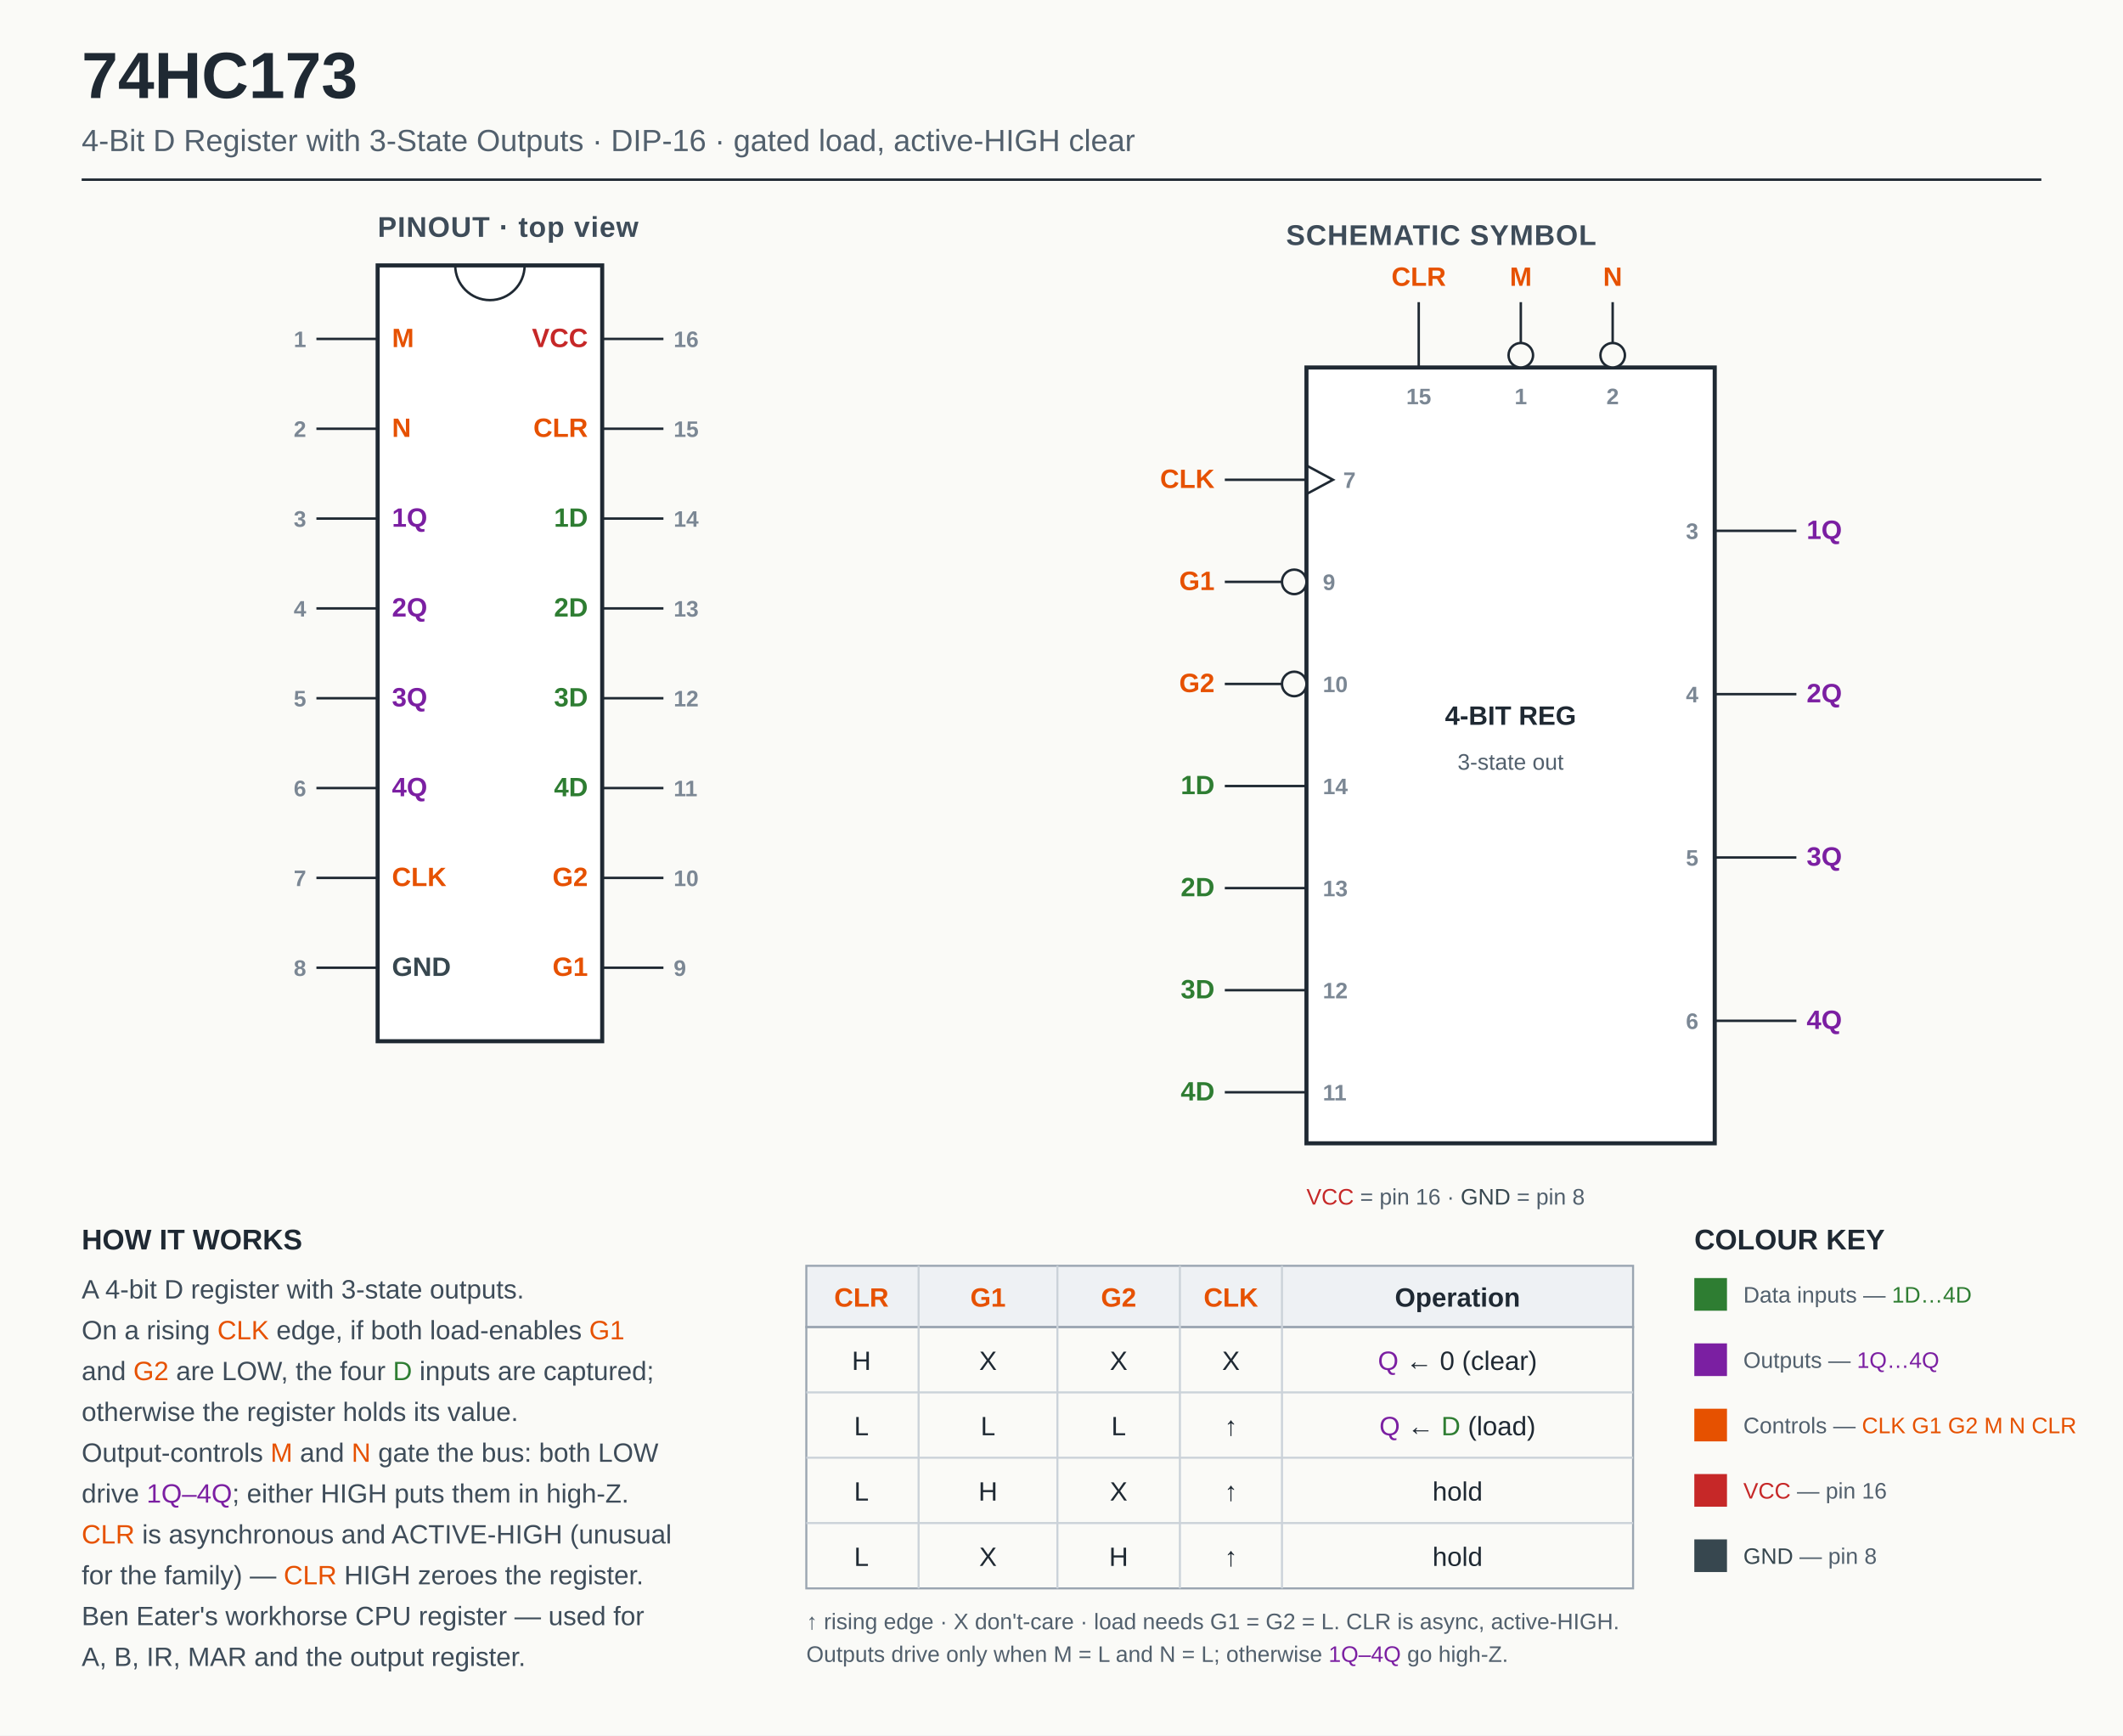
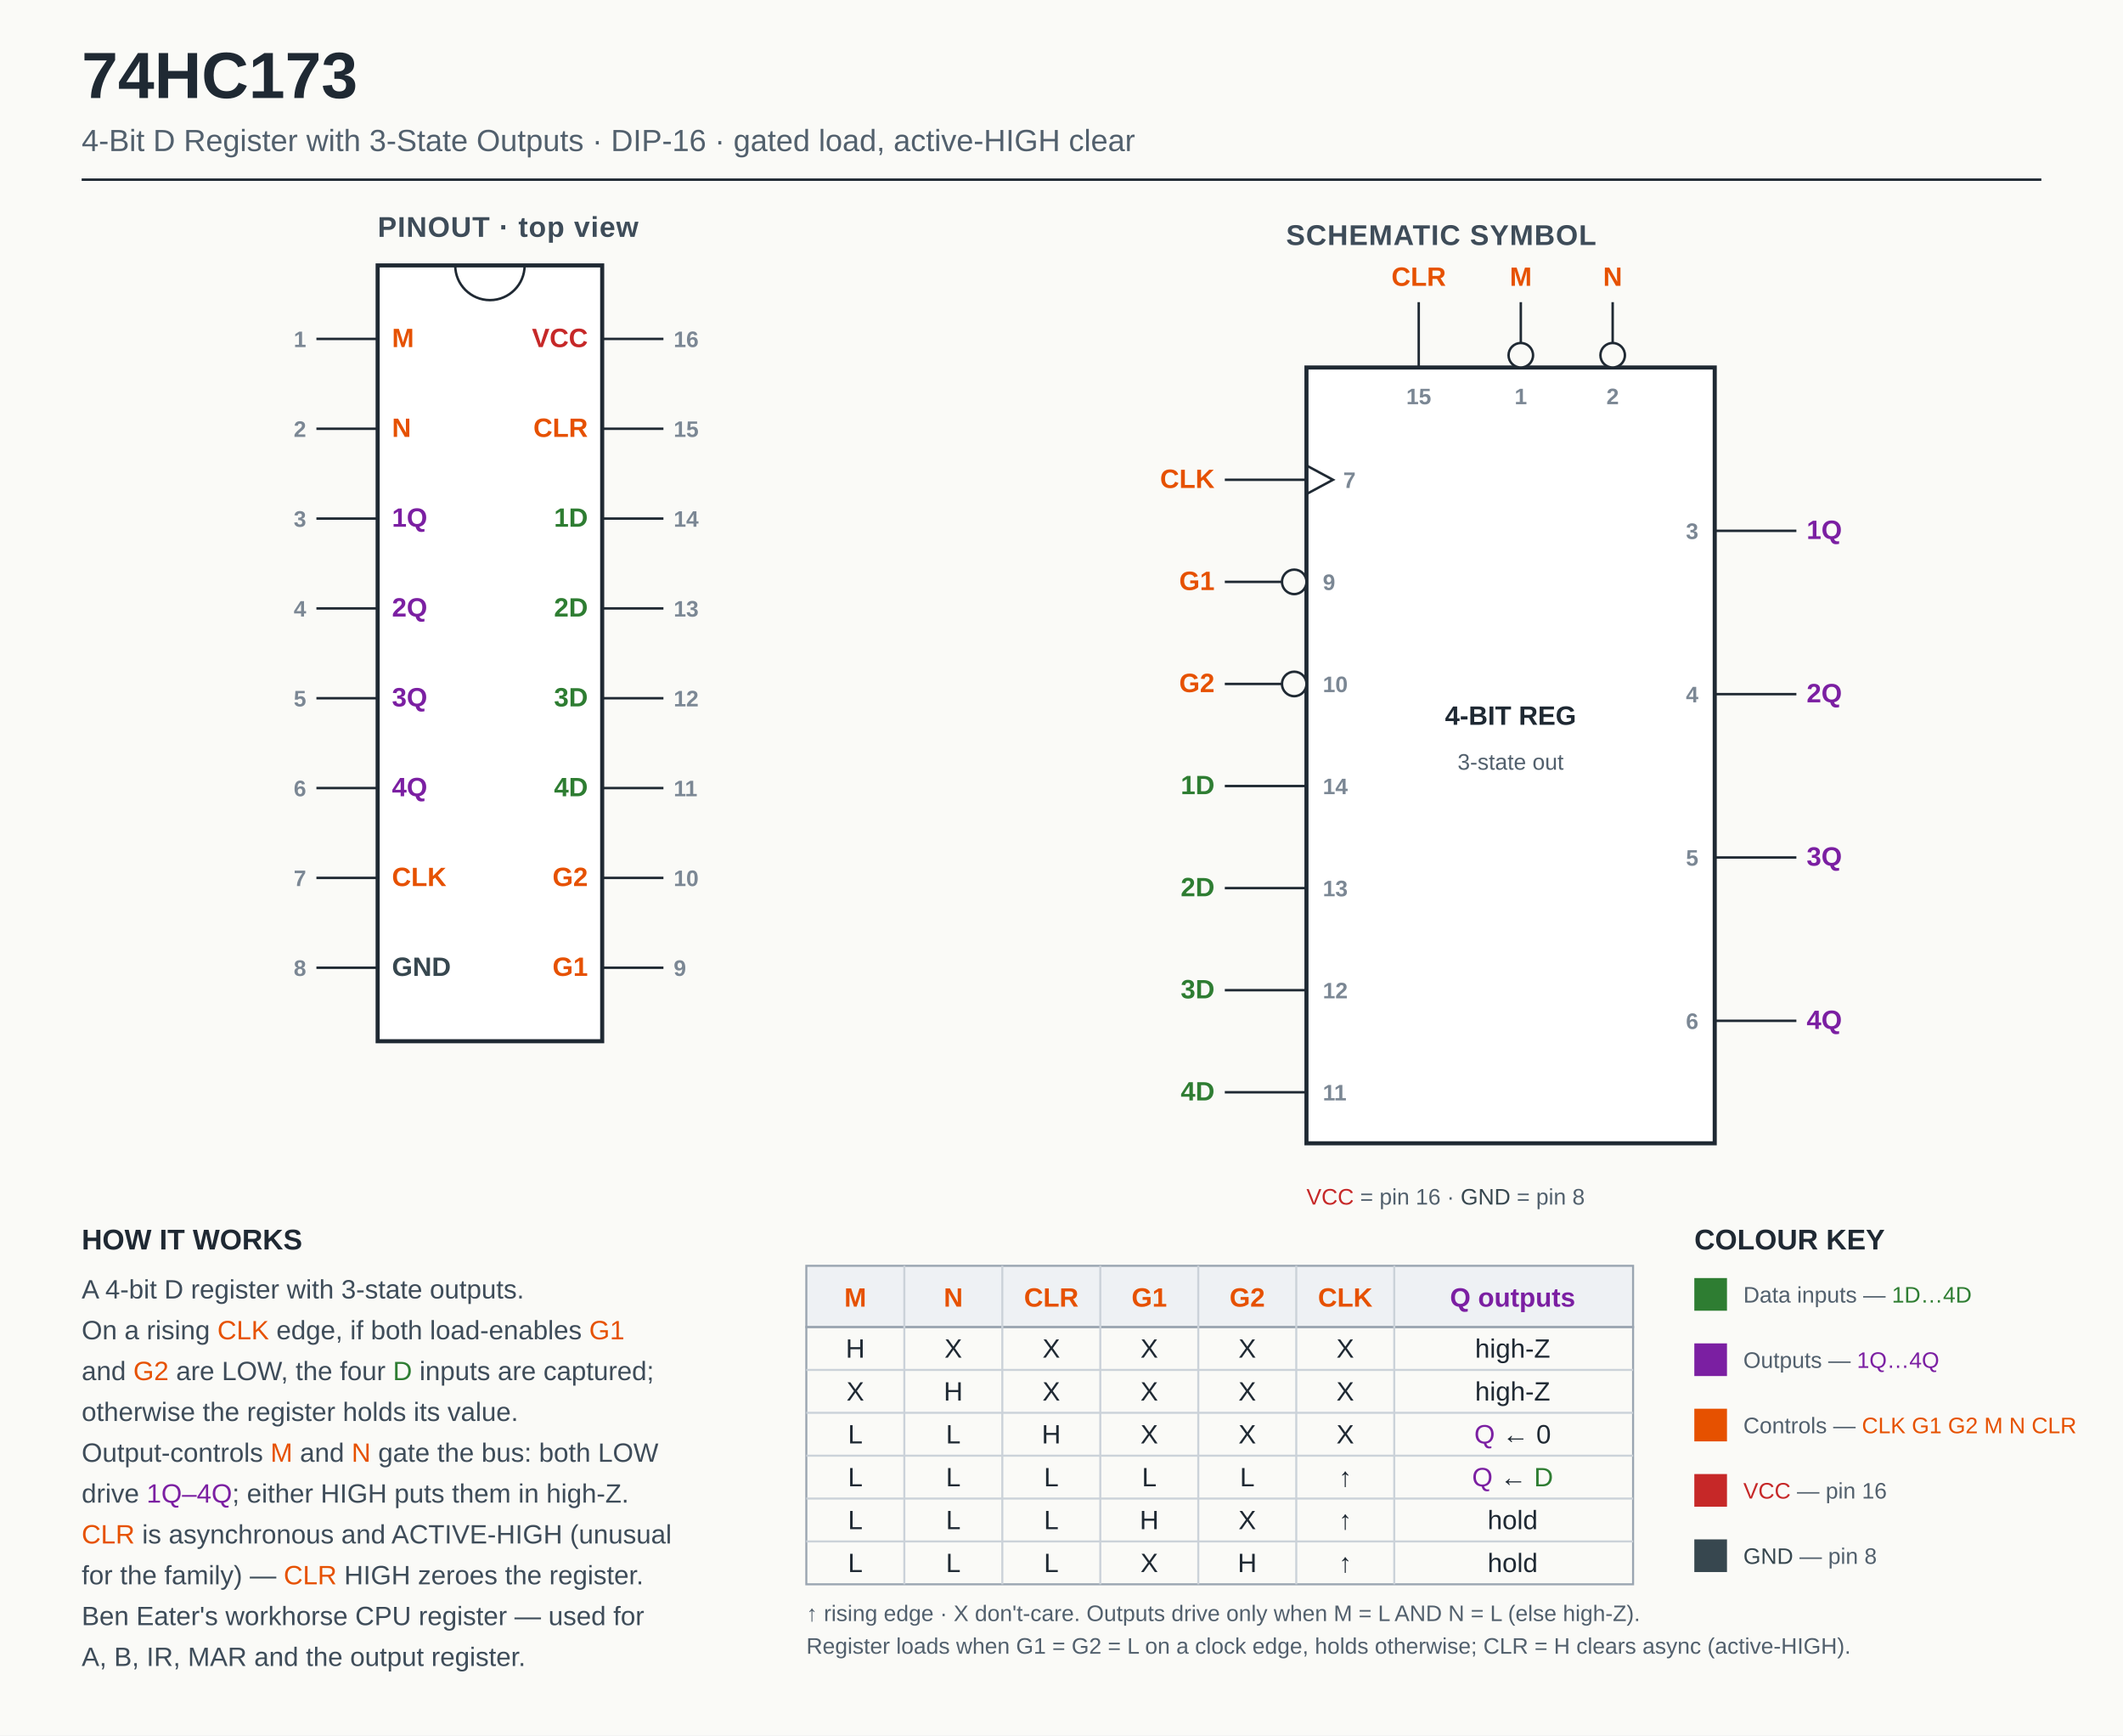
<svg xmlns="http://www.w3.org/2000/svg" viewBox="0 0 1040 850" font-family="Segoe UI, Arial, sans-serif">
  <style>
    .bg     { fill:#fafaf7; }
    .thin   { stroke:#1f2933; stroke-width:1.2; fill:none; }
    .body   { fill:#ffffff; stroke:#1f2933; stroke-width:2; }
    .title  { fill:#1f2933; font-size:32px; font-weight:700; }
    .sub    { fill:#52606d; font-size:15px; }
    .panel  { fill:#3e4c59; font-size:14px; font-weight:600; letter-spacing:.4px; }
    .pinno  { fill:#7b8794; font-size:11px; font-weight:600; }
    .sig    { font-size:13px; font-weight:700; }
    .green  { fill:#2e7d32 !important; }
    .blue   { fill:#1565c0 !important; }
    .orange { fill:#e65100 !important; }
    .purple { fill:#7b1fa2 !important; }
    .red    { fill:#c62828 !important; }
    .slate  { fill:#37474f !important; }
    .lbl    { fill:#1f2933; font-size:13px; font-weight:700; }
    .small  { fill:#52606d; font-size:11px; }
    .tbl    { fill:#1f2933; font-size:13px; }
    .tblh   { fill:#1f2933; font-size:13px; font-weight:700; }
    .note   { fill:#3e4c59; font-size:13px; }
    .noteh  { fill:#1f2933; font-size:14px; font-weight:700; }
    .grid   { stroke:#cbd2d9; stroke-width:1; }
  </style>
  <rect class="bg" x="0" y="0" width="1040" height="850" />
  <text class="title" x="40" y="48">74HC173</text>
  <text class="sub" x="40" y="74">4-Bit D Register with 3-State Outputs  ·  DIP-16  ·  gated load, active-HIGH clear</text>
  <line class="thin" x1="40" y1="88" x2="1000" y2="88" />
  <text class="panel" x="185" y="116">PINOUT · top view</text>
  <rect class="body" x="185" y="130" width="110" height="380" />
  <path class="thin" d="M 223 130 A 17 17 0 0 0 257 130" />
  <line class="thin" x1="155" y1="166" x2="185" y2="166" />
  <text class="pinno" x="150" y="170" text-anchor="end">1</text>
  <text class="sig orange" x="192" y="170">M</text>
  <line class="thin" x1="155" y1="210" x2="185" y2="210" />
  <text class="pinno" x="150" y="214" text-anchor="end">2</text>
  <text class="sig orange" x="192" y="214">N</text>
  <line class="thin" x1="155" y1="254" x2="185" y2="254" />
  <text class="pinno" x="150" y="258" text-anchor="end">3</text>
  <text class="sig purple" x="192" y="258">1Q</text>
  <line class="thin" x1="155" y1="298" x2="185" y2="298" />
  <text class="pinno" x="150" y="302" text-anchor="end">4</text>
  <text class="sig purple" x="192" y="302">2Q</text>
  <line class="thin" x1="155" y1="342" x2="185" y2="342" />
  <text class="pinno" x="150" y="346" text-anchor="end">5</text>
  <text class="sig purple" x="192" y="346">3Q</text>
  <line class="thin" x1="155" y1="386" x2="185" y2="386" />
  <text class="pinno" x="150" y="390" text-anchor="end">6</text>
  <text class="sig purple" x="192" y="390">4Q</text>
  <line class="thin" x1="155" y1="430" x2="185" y2="430" />
  <text class="pinno" x="150" y="434" text-anchor="end">7</text>
  <text class="sig orange" x="192" y="434">CLK</text>
  <line class="thin" x1="155" y1="474" x2="185" y2="474" />
  <text class="pinno" x="150" y="478" text-anchor="end">8</text>
  <text class="sig slate" x="192" y="478">GND</text>
  <line class="thin" x1="295" y1="166" x2="325" y2="166" />
  <text class="pinno" x="330" y="170">16</text>
  <text class="sig red" x="288" y="170" text-anchor="end">VCC</text>
  <line class="thin" x1="295" y1="210" x2="325" y2="210" />
  <text class="pinno" x="330" y="214">15</text>
  <text class="sig orange" x="288" y="214" text-anchor="end">CLR</text>
  <line class="thin" x1="295" y1="254" x2="325" y2="254" />
  <text class="pinno" x="330" y="258">14</text>
  <text class="sig green" x="288" y="258" text-anchor="end">1D</text>
  <line class="thin" x1="295" y1="298" x2="325" y2="298" />
  <text class="pinno" x="330" y="302">13</text>
  <text class="sig green" x="288" y="302" text-anchor="end">2D</text>
  <line class="thin" x1="295" y1="342" x2="325" y2="342" />
  <text class="pinno" x="330" y="346">12</text>
  <text class="sig green" x="288" y="346" text-anchor="end">3D</text>
  <line class="thin" x1="295" y1="386" x2="325" y2="386" />
  <text class="pinno" x="330" y="390">11</text>
  <text class="sig green" x="288" y="390" text-anchor="end">4D</text>
  <line class="thin" x1="295" y1="430" x2="325" y2="430" />
  <text class="pinno" x="330" y="434">10</text>
  <text class="sig orange" x="288" y="434" text-anchor="end">G2</text>
  <line class="thin" x1="295" y1="474" x2="325" y2="474" />
  <text class="pinno" x="330" y="478">9</text>
  <text class="sig orange" x="288" y="478" text-anchor="end">G1</text>
  <text class="panel" x="630" y="120">SCHEMATIC SYMBOL</text>
  <rect class="body" x="640" y="180" width="200" height="380" />
  <line class="thin" x1="695" y1="148" x2="695" y2="180" />
  <text class="lbl orange" x="695" y="140" text-anchor="middle">CLR</text>
  <text class="pinno" x="695" y="198" text-anchor="middle">15</text>
  <line class="thin" x1="745" y1="148" x2="745" y2="168" />
  <circle cx="745" cy="174" r="6" fill="#fafaf7" stroke="#1f2933" stroke-width="1.2" />
  <text class="lbl orange" x="745" y="140" text-anchor="middle">M</text>
  <text class="pinno" x="745" y="198" text-anchor="middle">1</text>
  <line class="thin" x1="790" y1="148" x2="790" y2="168" />
  <circle cx="790" cy="174" r="6" fill="#fafaf7" stroke="#1f2933" stroke-width="1.2" />
  <text class="lbl orange" x="790" y="140" text-anchor="middle">N</text>
  <text class="pinno" x="790" y="198" text-anchor="middle">2</text>
  <line class="thin" x1="600" y1="235" x2="640" y2="235" />
  <polyline class="thin" points="640,228 653,235 640,242" />
  <text class="lbl orange" x="595" y="239" text-anchor="end">CLK</text>
  <text class="pinno" x="658" y="239">7</text>
  <line class="thin" x1="600" y1="285" x2="628" y2="285" />
  <circle cx="634" cy="285" r="6" fill="#fafaf7" stroke="#1f2933" stroke-width="1.2" />
  <text class="lbl orange" x="595" y="289" text-anchor="end">G1</text>
  <text class="pinno" x="648" y="289">9</text>
  <line class="thin" x1="600" y1="335" x2="628" y2="335" />
  <circle cx="634" cy="335" r="6" fill="#fafaf7" stroke="#1f2933" stroke-width="1.2" />
  <text class="lbl orange" x="595" y="339" text-anchor="end">G2</text>
  <text class="pinno" x="648" y="339">10</text>
  <line class="thin" x1="600" y1="385" x2="640" y2="385" />
  <text class="lbl green" x="595" y="389" text-anchor="end">1D</text>
  <text class="pinno" x="648" y="389">14</text>
  <line class="thin" x1="600" y1="435" x2="640" y2="435" />
  <text class="lbl green" x="595" y="439" text-anchor="end">2D</text>
  <text class="pinno" x="648" y="439">13</text>
  <line class="thin" x1="600" y1="485" x2="640" y2="485" />
  <text class="lbl green" x="595" y="489" text-anchor="end">3D</text>
  <text class="pinno" x="648" y="489">12</text>
  <line class="thin" x1="600" y1="535" x2="640" y2="535" />
  <text class="lbl green" x="595" y="539" text-anchor="end">4D</text>
  <text class="pinno" x="648" y="539">11</text>
  <line class="thin" x1="840" y1="260" x2="880" y2="260" />
  <text class="lbl purple" x="885" y="264">1Q</text>
  <text class="pinno" x="832" y="264" text-anchor="end">3</text>
  <line class="thin" x1="840" y1="340" x2="880" y2="340" />
  <text class="lbl purple" x="885" y="344">2Q</text>
  <text class="pinno" x="832" y="344" text-anchor="end">4</text>
  <line class="thin" x1="840" y1="420" x2="880" y2="420" />
  <text class="lbl purple" x="885" y="424">3Q</text>
  <text class="pinno" x="832" y="424" text-anchor="end">5</text>
  <line class="thin" x1="840" y1="500" x2="880" y2="500" />
  <text class="lbl purple" x="885" y="504">4Q</text>
  <text class="pinno" x="832" y="504" text-anchor="end">6</text>
  <text class="lbl" x="740" y="355" text-anchor="middle">4-BIT REG</text>
  <text class="small" x="740" y="377" text-anchor="middle">3-state out</text>
  <text class="small" x="640" y="590">
    <tspan class="red">VCC</tspan> = pin 16   ·   <tspan class="slate">GND</tspan> = pin 8</text>
  <text class="noteh" x="40" y="612">HOW IT WORKS</text>
  <text class="note" x="40" y="636">A 4-bit D register with 3-state outputs.</text>
  <text class="note" x="40" y="656">On a rising <tspan class="orange">CLK</tspan> edge, if both load-enables <tspan class="orange">G1</tspan>
  </text>
  <text class="note" x="40" y="676">and <tspan class="orange">G2</tspan> are LOW, the four <tspan class="green">D</tspan> inputs are captured;</text>
  <text class="note" x="40" y="696">otherwise the register holds its value.</text>
  <text class="note" x="40" y="716">Output-controls <tspan class="orange">M</tspan> and <tspan class="orange">N</tspan> gate the bus: both LOW</text>
  <text class="note" x="40" y="736">drive <tspan class="purple">1Q–4Q</tspan>; either HIGH puts them in high-Z.</text>
  <text class="note" x="40" y="756">
    <tspan class="orange">CLR</tspan> is asynchronous and ACTIVE-HIGH (unusual</text>
  <text class="note" x="40" y="776">for the family) — <tspan class="orange">CLR</tspan> HIGH zeroes the register.</text>
  <text class="note" x="40" y="796">Ben Eater's workhorse CPU register — used for</text>
  <text class="note" x="40" y="816">A, B, IR, MAR and the output register.</text>
  <rect x="395" y="620" width="405" height="30" fill="#eef1f4" stroke="#9aa5b1" />
-   <rect x="395" y="650" width="405" height="128" fill="none" stroke="#9aa5b1" />
-   <line class="grid" x1="450" y1="620" x2="450" y2="778" />
-   <line class="grid" x1="518" y1="620" x2="518" y2="778" />
-   <line class="grid" x1="578" y1="620" x2="578" y2="778" />
-   <line class="grid" x1="628" y1="620" x2="628" y2="778" />
-   <line class="grid" x1="395" y1="682" x2="800" y2="682" />
-   <line class="grid" x1="395" y1="714" x2="800" y2="714" />
-   <line class="grid" x1="395" y1="746" x2="800" y2="746" />
-   <text class="tblh orange" x="422" y="640" text-anchor="middle">CLR</text>
-   <text class="tblh orange" x="484" y="640" text-anchor="middle">G1</text>
-   <text class="tblh orange" x="548" y="640" text-anchor="middle">G2</text>
-   <text class="tblh orange" x="603" y="640" text-anchor="middle">CLK</text>
-   <text class="tblh" x="714" y="640" text-anchor="middle">Operation</text>
-   <text class="tbl" x="422" y="671" text-anchor="middle">H</text>
-   <text class="tbl" x="484" y="671" text-anchor="middle">X</text>
-   <text class="tbl" x="548" y="671" text-anchor="middle">X</text>
-   <text class="tbl" x="603" y="671" text-anchor="middle">X</text>
-   <text class="tbl" x="714" y="671" text-anchor="middle">
-     <tspan class="purple">Q</tspan> ← 0  (clear)</text>
-   <text class="tbl" x="422" y="703" text-anchor="middle">L</text>
-   <text class="tbl" x="484" y="703" text-anchor="middle">L</text>
-   <text class="tbl" x="548" y="703" text-anchor="middle">L</text>
-   <text class="tbl" x="603" y="703" text-anchor="middle">↑</text>
-   <text class="tbl" x="714" y="703" text-anchor="middle">
-     <tspan class="purple">Q</tspan> ← <tspan class="green">D</tspan>  (load)</text>
-   <text class="tbl" x="422" y="735" text-anchor="middle">L</text>
-   <text class="tbl" x="484" y="735" text-anchor="middle">H</text>
-   <text class="tbl" x="548" y="735" text-anchor="middle">X</text>
-   <text class="tbl" x="603" y="735" text-anchor="middle">↑</text>
-   <text class="tbl" x="714" y="735" text-anchor="middle">hold</text>
-   <text class="tbl" x="422" y="767" text-anchor="middle">L</text>
-   <text class="tbl" x="484" y="767" text-anchor="middle">X</text>
-   <text class="tbl" x="548" y="767" text-anchor="middle">H</text>
-   <text class="tbl" x="603" y="767" text-anchor="middle">↑</text>
-   <text class="tbl" x="714" y="767" text-anchor="middle">hold</text>
-   <text class="small" x="395" y="798">↑ rising edge · X don't-care · load needs G1 = G2 = L. CLR is async, active-HIGH.</text>
-   <text class="small" x="395" y="814">Outputs drive only when M = L and N = L; otherwise <tspan class="purple">1Q–4Q</tspan> go high-Z.</text>
+   <rect x="395" y="650" width="405" height="126" fill="none" stroke="#9aa5b1" />
+   <line class="grid" x1="443" y1="620" x2="443" y2="776" />
+   <line class="grid" x1="491" y1="620" x2="491" y2="776" />
+   <line class="grid" x1="539" y1="620" x2="539" y2="776" />
+   <line class="grid" x1="587" y1="620" x2="587" y2="776" />
+   <line class="grid" x1="635" y1="620" x2="635" y2="776" />
+   <line class="grid" x1="683" y1="620" x2="683" y2="776" />
+   <line class="grid" x1="395" y1="671" x2="800" y2="671" />
+   <line class="grid" x1="395" y1="692" x2="800" y2="692" />
+   <line class="grid" x1="395" y1="713" x2="800" y2="713" />
+   <line class="grid" x1="395" y1="734" x2="800" y2="734" />
+   <line class="grid" x1="395" y1="755" x2="800" y2="755" />
+   <text class="tblh orange" x="419" y="640" text-anchor="middle">M</text>
+   <text class="tblh orange" x="467" y="640" text-anchor="middle">N</text>
+   <text class="tblh orange" x="515" y="640" text-anchor="middle">CLR</text>
+   <text class="tblh orange" x="563" y="640" text-anchor="middle">G1</text>
+   <text class="tblh orange" x="611" y="640" text-anchor="middle">G2</text>
+   <text class="tblh orange" x="659" y="640" text-anchor="middle">CLK</text>
+   <text class="tblh purple" x="741" y="640" text-anchor="middle">Q outputs</text>
+   <text class="tbl" x="419" y="665" text-anchor="middle">H</text>
+   <text class="tbl" x="467" y="665" text-anchor="middle">X</text>
+   <text class="tbl" x="515" y="665" text-anchor="middle">X</text>
+   <text class="tbl" x="563" y="665" text-anchor="middle">X</text>
+   <text class="tbl" x="611" y="665" text-anchor="middle">X</text>
+   <text class="tbl" x="659" y="665" text-anchor="middle">X</text>
+   <text class="tbl" x="741" y="665" text-anchor="middle">high-Z</text>
+   <text class="tbl" x="419" y="686" text-anchor="middle">X</text>
+   <text class="tbl" x="467" y="686" text-anchor="middle">H</text>
+   <text class="tbl" x="515" y="686" text-anchor="middle">X</text>
+   <text class="tbl" x="563" y="686" text-anchor="middle">X</text>
+   <text class="tbl" x="611" y="686" text-anchor="middle">X</text>
+   <text class="tbl" x="659" y="686" text-anchor="middle">X</text>
+   <text class="tbl" x="741" y="686" text-anchor="middle">high-Z</text>
+   <text class="tbl" x="419" y="707" text-anchor="middle">L</text>
+   <text class="tbl" x="467" y="707" text-anchor="middle">L</text>
+   <text class="tbl" x="515" y="707" text-anchor="middle">H</text>
+   <text class="tbl" x="563" y="707" text-anchor="middle">X</text>
+   <text class="tbl" x="611" y="707" text-anchor="middle">X</text>
+   <text class="tbl" x="659" y="707" text-anchor="middle">X</text>
+   <text class="tbl" x="741" y="707" text-anchor="middle">
+     <tspan class="purple">Q</tspan> ← 0</text>
+   <text class="tbl" x="419" y="728" text-anchor="middle">L</text>
+   <text class="tbl" x="467" y="728" text-anchor="middle">L</text>
+   <text class="tbl" x="515" y="728" text-anchor="middle">L</text>
+   <text class="tbl" x="563" y="728" text-anchor="middle">L</text>
+   <text class="tbl" x="611" y="728" text-anchor="middle">L</text>
+   <text class="tbl" x="659" y="728" text-anchor="middle">↑</text>
+   <text class="tbl" x="741" y="728" text-anchor="middle">
+     <tspan class="purple">Q</tspan> ← <tspan class="green">D</tspan>
+   </text>
+   <text class="tbl" x="419" y="749" text-anchor="middle">L</text>
+   <text class="tbl" x="467" y="749" text-anchor="middle">L</text>
+   <text class="tbl" x="515" y="749" text-anchor="middle">L</text>
+   <text class="tbl" x="563" y="749" text-anchor="middle">H</text>
+   <text class="tbl" x="611" y="749" text-anchor="middle">X</text>
+   <text class="tbl" x="659" y="749" text-anchor="middle">↑</text>
+   <text class="tbl" x="741" y="749" text-anchor="middle">hold</text>
+   <text class="tbl" x="419" y="770" text-anchor="middle">L</text>
+   <text class="tbl" x="467" y="770" text-anchor="middle">L</text>
+   <text class="tbl" x="515" y="770" text-anchor="middle">L</text>
+   <text class="tbl" x="563" y="770" text-anchor="middle">X</text>
+   <text class="tbl" x="611" y="770" text-anchor="middle">H</text>
+   <text class="tbl" x="659" y="770" text-anchor="middle">↑</text>
+   <text class="tbl" x="741" y="770" text-anchor="middle">hold</text>
+   <text class="small" x="395" y="794">↑ rising edge · X don't-care. Outputs drive only when M = L AND N = L (else high-Z).</text>
+   <text class="small" x="395" y="810">Register loads when G1 = G2 = L on a clock edge, holds otherwise; CLR = H clears async (active-HIGH).</text>
  <text class="noteh" x="830" y="612">COLOUR KEY</text>
  <rect x="830" y="626" width="16" height="16" fill="#2e7d32" />
  <text class="small" x="854" y="638">Data inputs — <tspan class="green">1D…4D</tspan>
  </text>
  <rect x="830" y="658" width="16" height="16" fill="#7b1fa2" />
  <text class="small" x="854" y="670">Outputs — <tspan class="purple">1Q…4Q</tspan>
  </text>
  <rect x="830" y="690" width="16" height="16" fill="#e65100" />
  <text class="small" x="854" y="702">Controls — <tspan class="orange">CLK G1 G2 M N CLR</tspan>
  </text>
  <rect x="830" y="722" width="16" height="16" fill="#c62828" />
  <text class="small" x="854" y="734">
    <tspan class="red">VCC</tspan> — pin 16</text>
  <rect x="830" y="754" width="16" height="16" fill="#37474f" />
  <text class="small" x="854" y="766">
    <tspan class="slate">GND</tspan> — pin 8</text>
</svg>
